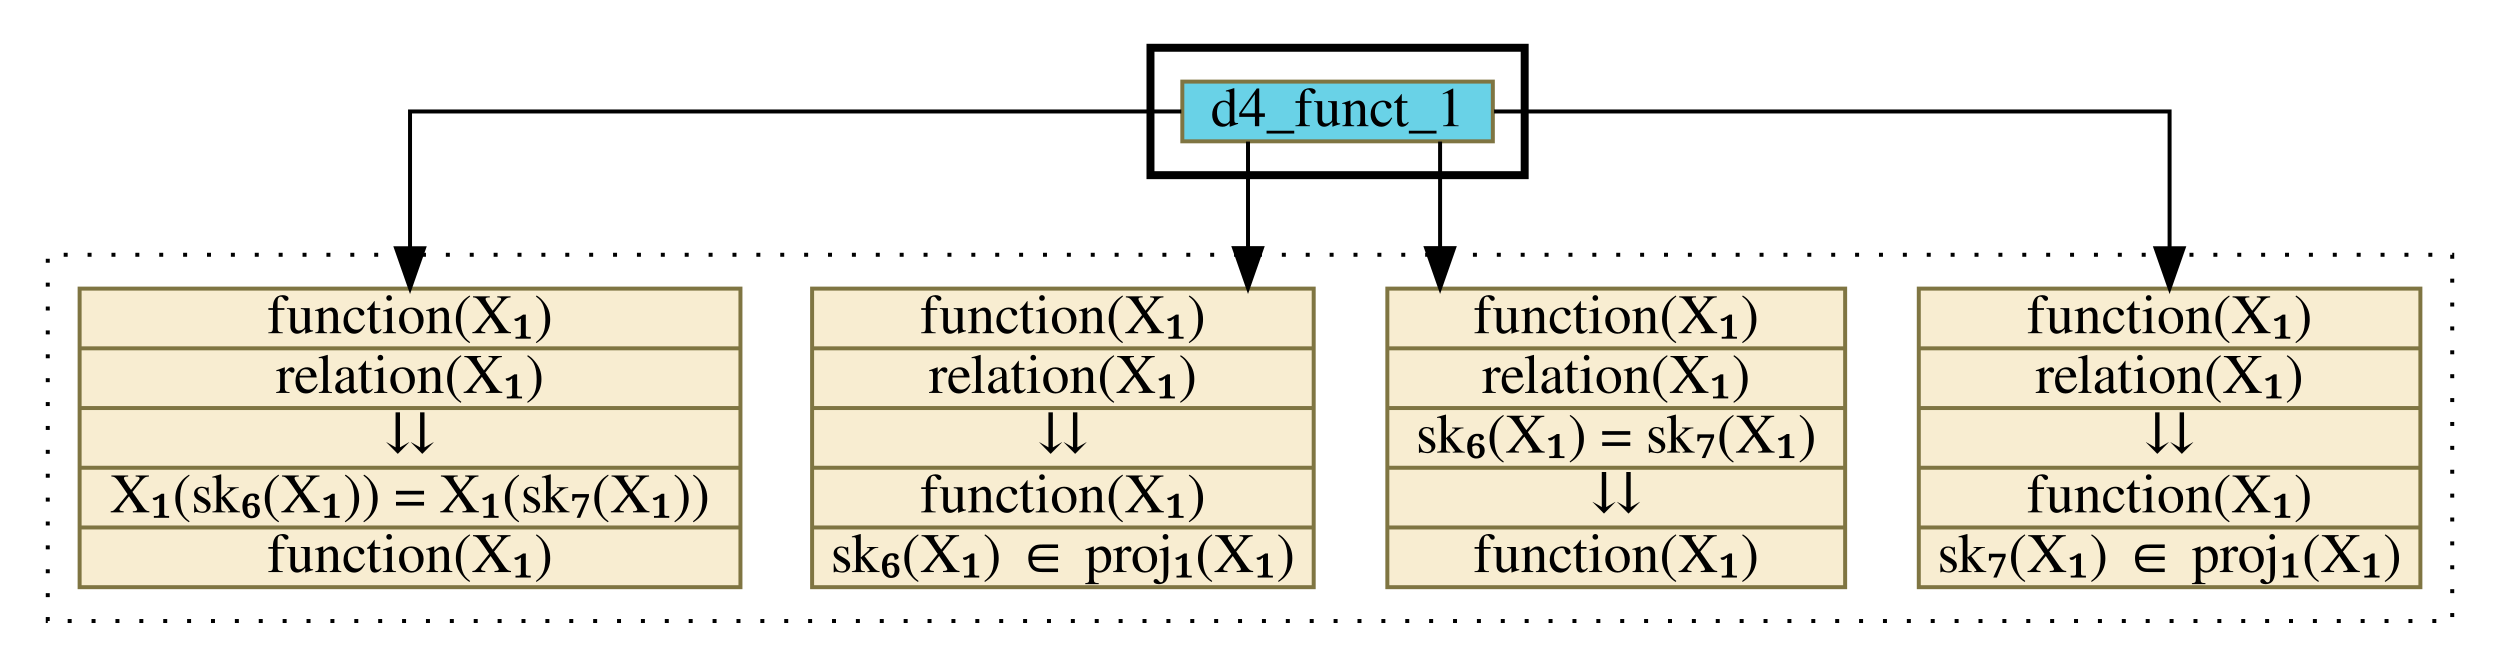
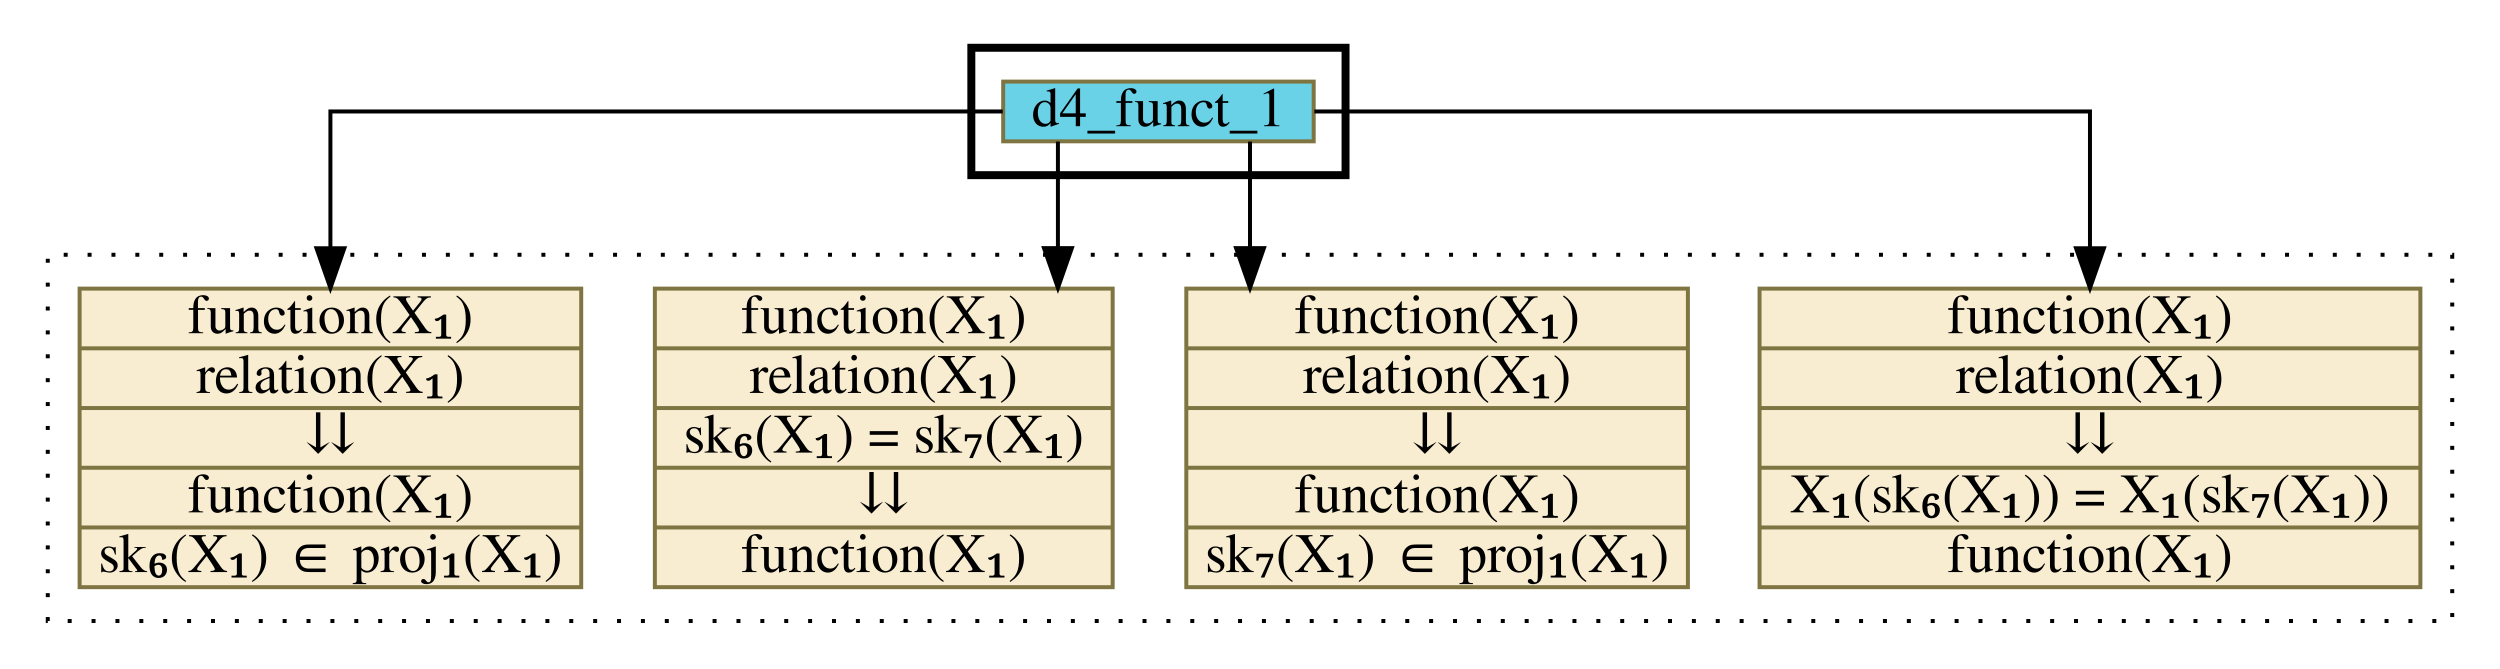
<svg xmlns="http://www.w3.org/2000/svg" xmlns:xlink="http://www.w3.org/1999/xlink" width="628pt" height="168pt" viewBox="0.00 0.00 628.00 168.00">
  <g id="graph0" class="graph" transform="scale(1 1) rotate(0) translate(4 164)">
    <g id="clust1" class="cluster">
-       <polygon fill="transparent" stroke="black" stroke-width="2" points="285,-120 285,-152 379,-152 379,-120 285,-120" />
+       <polygon fill="transparent" stroke="black" stroke-width="2" points="240,-120 240,-152 334,-152 334,-120 240,-120" />
    </g>
    <g id="clust2" class="cluster">
      <polygon fill="transparent" stroke="black" stroke-dasharray="1,5" points="8,-8 8,-100 612,-100 612,-8 8,-8" />
    </g>
    <g id="node1" class="node">
      <g id="a_node1">
        <a xlink:href="d4_funct_1.html" xlink:title="d4_funct_1" target="_vizar">
-           <polygon fill="#69d2e7" stroke="#7f7542" points="293,-128.5 293,-143.5 371,-143.5 371,-128.5 293,-128.5" />
-           <text text-anchor="middle" x="332" y="-132.3" font-family="Times,serif" font-size="14.00">d4_funct_1</text>
+           <polygon fill="#69d2e7" stroke="#7f7542" points="248,-128.5 248,-143.5 326,-143.5 326,-128.5 248,-128.5" />
+           <text text-anchor="middle" x="287" y="-132.3" font-family="Times,serif" font-size="14.00">d4_funct_1</text>
        </a>
      </g>
    </g>
    <g id="node2" class="node">
      <g id="a_node2">
-         <a xlink:href="c_0_98.html" xlink:title="{function(X₁)|relation(X₁)|⇊|function(X₁)|sk₇(X₁) ∈ proj₁(X₁)}" target="_vizar">
-           <polygon fill="#f8edd1" stroke="#7f7542" points="478,-16.5 478,-91.5 604,-91.5 604,-16.5 478,-16.5" />
-           <text text-anchor="middle" x="541" y="-80.3" font-family="Times,serif" font-size="14.00">function(X₁)</text>
-           <polyline fill="none" stroke="#7f7542" points="478,-76.5 604,-76.5 " />
-           <text text-anchor="middle" x="541" y="-65.3" font-family="Times,serif" font-size="14.00">relation(X₁)</text>
-           <polyline fill="none" stroke="#7f7542" points="478,-61.5 604,-61.5 " />
-           <text text-anchor="middle" x="541" y="-50.3" font-family="Times,serif" font-size="14.00">⇊</text>
-           <polyline fill="none" stroke="#7f7542" points="478,-46.5 604,-46.5 " />
-           <text text-anchor="middle" x="541" y="-35.3" font-family="Times,serif" font-size="14.00">function(X₁)</text>
-           <polyline fill="none" stroke="#7f7542" points="478,-31.5 604,-31.5 " />
-           <text text-anchor="middle" x="541" y="-20.3" font-family="Times,serif" font-size="14.00">sk₇(X₁) ∈ proj₁(X₁)</text>
+         <a xlink:href="c_0_92.html" xlink:title="{function(X₁)|relation(X₁)|⇊|X₁(sk₆(X₁)) = X₁(sk₇(X₁))|function(X₁)}" target="_vizar">
+           <polygon fill="#f8edd1" stroke="#7f7542" points="438,-16.5 438,-91.5 604,-91.5 604,-16.5 438,-16.5" />
+           <text text-anchor="middle" x="521" y="-80.3" font-family="Times,serif" font-size="14.00">function(X₁)</text>
+           <polyline fill="none" stroke="#7f7542" points="438,-76.5 604,-76.5 " />
+           <text text-anchor="middle" x="521" y="-65.3" font-family="Times,serif" font-size="14.00">relation(X₁)</text>
+           <polyline fill="none" stroke="#7f7542" points="438,-61.5 604,-61.5 " />
+           <text text-anchor="middle" x="521" y="-50.3" font-family="Times,serif" font-size="14.00">⇊</text>
+           <polyline fill="none" stroke="#7f7542" points="438,-46.5 604,-46.5 " />
+           <text text-anchor="middle" x="521" y="-35.3" font-family="Times,serif" font-size="14.00">X₁(sk₆(X₁)) = X₁(sk₇(X₁))</text>
+           <polyline fill="none" stroke="#7f7542" points="438,-31.5 604,-31.5 " />
+           <text text-anchor="middle" x="521" y="-20.3" font-family="Times,serif" font-size="14.00">function(X₁)</text>
        </a>
      </g>
    </g>
    <g id="edge1" class="edge">
-       <path fill="none" stroke="black" d="M371.31,-136C431.85,-136 541,-136 541,-136 541,-136 541,-101.64 541,-101.64" />
-       <polygon fill="black" stroke="black" points="544.5,-101.64 541,-91.64 537.5,-101.64 544.5,-101.64" />
+       <path fill="none" stroke="black" d="M326.17,-136C392.78,-136 521,-136 521,-136 521,-136 521,-101.64 521,-101.64" />
+       <polygon fill="black" stroke="black" points="524.5,-101.64 521,-91.64 517.5,-101.64 524.5,-101.64" />
    </g>
    <g id="node3" class="node">
      <g id="a_node3">
-         <a xlink:href="c_0_120.html" xlink:title="{function(X₁)|relation(X₁)|sk₆(X₁) = sk₇(X₁)|⇊|function(X₁)}" target="_vizar">
-           <polygon fill="#f8edd1" stroke="#7f7542" points="344.5,-16.5 344.5,-91.5 459.5,-91.5 459.5,-16.5 344.5,-16.5" />
-           <text text-anchor="middle" x="402" y="-80.3" font-family="Times,serif" font-size="14.00">function(X₁)</text>
-           <polyline fill="none" stroke="#7f7542" points="344.5,-76.5 459.5,-76.5 " />
-           <text text-anchor="middle" x="402" y="-65.3" font-family="Times,serif" font-size="14.00">relation(X₁)</text>
-           <polyline fill="none" stroke="#7f7542" points="344.5,-61.5 459.5,-61.5 " />
-           <text text-anchor="middle" x="402" y="-50.3" font-family="Times,serif" font-size="14.00">sk₆(X₁) = sk₇(X₁)</text>
-           <polyline fill="none" stroke="#7f7542" points="344.5,-46.5 459.5,-46.5 " />
-           <text text-anchor="middle" x="402" y="-35.3" font-family="Times,serif" font-size="14.00">⇊</text>
-           <polyline fill="none" stroke="#7f7542" points="344.5,-31.5 459.5,-31.5 " />
-           <text text-anchor="middle" x="402" y="-20.3" font-family="Times,serif" font-size="14.00">function(X₁)</text>
+         <a xlink:href="c_0_98.html" xlink:title="{function(X₁)|relation(X₁)|⇊|function(X₁)|sk₇(X₁) ∈ proj₁(X₁)}" target="_vizar">
+           <polygon fill="#f8edd1" stroke="#7f7542" points="294,-16.5 294,-91.5 420,-91.5 420,-16.5 294,-16.5" />
+           <text text-anchor="middle" x="357" y="-80.3" font-family="Times,serif" font-size="14.00">function(X₁)</text>
+           <polyline fill="none" stroke="#7f7542" points="294,-76.5 420,-76.5 " />
+           <text text-anchor="middle" x="357" y="-65.3" font-family="Times,serif" font-size="14.00">relation(X₁)</text>
+           <polyline fill="none" stroke="#7f7542" points="294,-61.5 420,-61.5 " />
+           <text text-anchor="middle" x="357" y="-50.3" font-family="Times,serif" font-size="14.00">⇊</text>
+           <polyline fill="none" stroke="#7f7542" points="294,-46.5 420,-46.5 " />
+           <text text-anchor="middle" x="357" y="-35.3" font-family="Times,serif" font-size="14.00">function(X₁)</text>
+           <polyline fill="none" stroke="#7f7542" points="294,-31.5 420,-31.5 " />
+           <text text-anchor="middle" x="357" y="-20.3" font-family="Times,serif" font-size="14.00">sk₇(X₁) ∈ proj₁(X₁)</text>
        </a>
      </g>
    </g>
    <g id="edge2" class="edge">
-       <path fill="none" stroke="black" d="M357.75,-128.43C357.75,-128.43 357.75,-101.67 357.75,-101.67" />
-       <polygon fill="black" stroke="black" points="361.25,-101.67 357.75,-91.67 354.25,-101.67 361.25,-101.67" />
+       <path fill="none" stroke="black" d="M310,-128.43C310,-128.43 310,-101.67 310,-101.67" />
+       <polygon fill="black" stroke="black" points="313.5,-101.67 310,-91.67 306.5,-101.67 313.5,-101.67" />
    </g>
    <g id="node4" class="node">
      <g id="a_node4">
-         <a xlink:href="c_0_99.html" xlink:title="{function(X₁)|relation(X₁)|⇊|function(X₁)|sk₆(X₁) ∈ proj₁(X₁)}" target="_vizar">
-           <polygon fill="#f8edd1" stroke="#7f7542" points="200,-16.5 200,-91.5 326,-91.5 326,-16.5 200,-16.5" />
-           <text text-anchor="middle" x="263" y="-80.3" font-family="Times,serif" font-size="14.00">function(X₁)</text>
-           <polyline fill="none" stroke="#7f7542" points="200,-76.5 326,-76.5 " />
-           <text text-anchor="middle" x="263" y="-65.3" font-family="Times,serif" font-size="14.00">relation(X₁)</text>
-           <polyline fill="none" stroke="#7f7542" points="200,-61.5 326,-61.5 " />
-           <text text-anchor="middle" x="263" y="-50.3" font-family="Times,serif" font-size="14.00">⇊</text>
-           <polyline fill="none" stroke="#7f7542" points="200,-46.5 326,-46.5 " />
-           <text text-anchor="middle" x="263" y="-35.3" font-family="Times,serif" font-size="14.00">function(X₁)</text>
-           <polyline fill="none" stroke="#7f7542" points="200,-31.5 326,-31.5 " />
-           <text text-anchor="middle" x="263" y="-20.3" font-family="Times,serif" font-size="14.00">sk₆(X₁) ∈ proj₁(X₁)</text>
+         <a xlink:href="c_0_120.html" xlink:title="{function(X₁)|relation(X₁)|sk₆(X₁) = sk₇(X₁)|⇊|function(X₁)}" target="_vizar">
+           <polygon fill="#f8edd1" stroke="#7f7542" points="160.5,-16.5 160.5,-91.5 275.5,-91.5 275.5,-16.5 160.5,-16.5" />
+           <text text-anchor="middle" x="218" y="-80.3" font-family="Times,serif" font-size="14.00">function(X₁)</text>
+           <polyline fill="none" stroke="#7f7542" points="160.5,-76.5 275.5,-76.5 " />
+           <text text-anchor="middle" x="218" y="-65.3" font-family="Times,serif" font-size="14.00">relation(X₁)</text>
+           <polyline fill="none" stroke="#7f7542" points="160.5,-61.5 275.5,-61.5 " />
+           <text text-anchor="middle" x="218" y="-50.3" font-family="Times,serif" font-size="14.00">sk₆(X₁) = sk₇(X₁)</text>
+           <polyline fill="none" stroke="#7f7542" points="160.5,-46.5 275.5,-46.5 " />
+           <text text-anchor="middle" x="218" y="-35.3" font-family="Times,serif" font-size="14.00">⇊</text>
+           <polyline fill="none" stroke="#7f7542" points="160.5,-31.5 275.5,-31.5 " />
+           <text text-anchor="middle" x="218" y="-20.3" font-family="Times,serif" font-size="14.00">function(X₁)</text>
        </a>
      </g>
    </g>
    <g id="edge3" class="edge">
-       <path fill="none" stroke="black" d="M309.5,-128.43C309.5,-128.43 309.5,-101.67 309.5,-101.67" />
-       <polygon fill="black" stroke="black" points="313,-101.67 309.5,-91.67 306,-101.67 313,-101.67" />
+       <path fill="none" stroke="black" d="M261.75,-128.43C261.75,-128.43 261.75,-101.67 261.75,-101.67" />
+       <polygon fill="black" stroke="black" points="265.25,-101.67 261.75,-91.67 258.25,-101.67 265.25,-101.67" />
    </g>
    <g id="node5" class="node">
      <g id="a_node5">
-         <a xlink:href="c_0_92.html" xlink:title="{function(X₁)|relation(X₁)|⇊|X₁(sk₆(X₁)) = X₁(sk₇(X₁))|function(X₁)}" target="_vizar">
-           <polygon fill="#f8edd1" stroke="#7f7542" points="16,-16.5 16,-91.5 182,-91.5 182,-16.5 16,-16.5" />
-           <text text-anchor="middle" x="99" y="-80.3" font-family="Times,serif" font-size="14.00">function(X₁)</text>
-           <polyline fill="none" stroke="#7f7542" points="16,-76.5 182,-76.5 " />
-           <text text-anchor="middle" x="99" y="-65.3" font-family="Times,serif" font-size="14.00">relation(X₁)</text>
-           <polyline fill="none" stroke="#7f7542" points="16,-61.5 182,-61.5 " />
-           <text text-anchor="middle" x="99" y="-50.3" font-family="Times,serif" font-size="14.00">⇊</text>
-           <polyline fill="none" stroke="#7f7542" points="16,-46.5 182,-46.5 " />
-           <text text-anchor="middle" x="99" y="-35.3" font-family="Times,serif" font-size="14.00">X₁(sk₆(X₁)) = X₁(sk₇(X₁))</text>
-           <polyline fill="none" stroke="#7f7542" points="16,-31.5 182,-31.5 " />
-           <text text-anchor="middle" x="99" y="-20.3" font-family="Times,serif" font-size="14.00">function(X₁)</text>
+         <a xlink:href="c_0_99.html" xlink:title="{function(X₁)|relation(X₁)|⇊|function(X₁)|sk₆(X₁) ∈ proj₁(X₁)}" target="_vizar">
+           <polygon fill="#f8edd1" stroke="#7f7542" points="16,-16.5 16,-91.5 142,-91.5 142,-16.5 16,-16.5" />
+           <text text-anchor="middle" x="79" y="-80.3" font-family="Times,serif" font-size="14.00">function(X₁)</text>
+           <polyline fill="none" stroke="#7f7542" points="16,-76.5 142,-76.5 " />
+           <text text-anchor="middle" x="79" y="-65.3" font-family="Times,serif" font-size="14.00">relation(X₁)</text>
+           <polyline fill="none" stroke="#7f7542" points="16,-61.5 142,-61.5 " />
+           <text text-anchor="middle" x="79" y="-50.3" font-family="Times,serif" font-size="14.00">⇊</text>
+           <polyline fill="none" stroke="#7f7542" points="16,-46.5 142,-46.5 " />
+           <text text-anchor="middle" x="79" y="-35.3" font-family="Times,serif" font-size="14.00">function(X₁)</text>
+           <polyline fill="none" stroke="#7f7542" points="16,-31.5 142,-31.5 " />
+           <text text-anchor="middle" x="79" y="-20.3" font-family="Times,serif" font-size="14.00">sk₆(X₁) ∈ proj₁(X₁)</text>
        </a>
      </g>
    </g>
    <g id="edge4" class="edge">
-       <path fill="none" stroke="black" d="M292.74,-136C226.33,-136 99,-136 99,-136 99,-136 99,-101.64 99,-101.64" />
-       <polygon fill="black" stroke="black" points="102.5,-101.64 99,-91.64 95.5,-101.64 102.5,-101.64" />
+       <path fill="none" stroke="black" d="M247.88,-136C187.62,-136 79,-136 79,-136 79,-136 79,-101.64 79,-101.64" />
+       <polygon fill="black" stroke="black" points="82.5,-101.64 79,-91.64 75.5,-101.64 82.5,-101.64" />
    </g>
  </g>
</svg>
